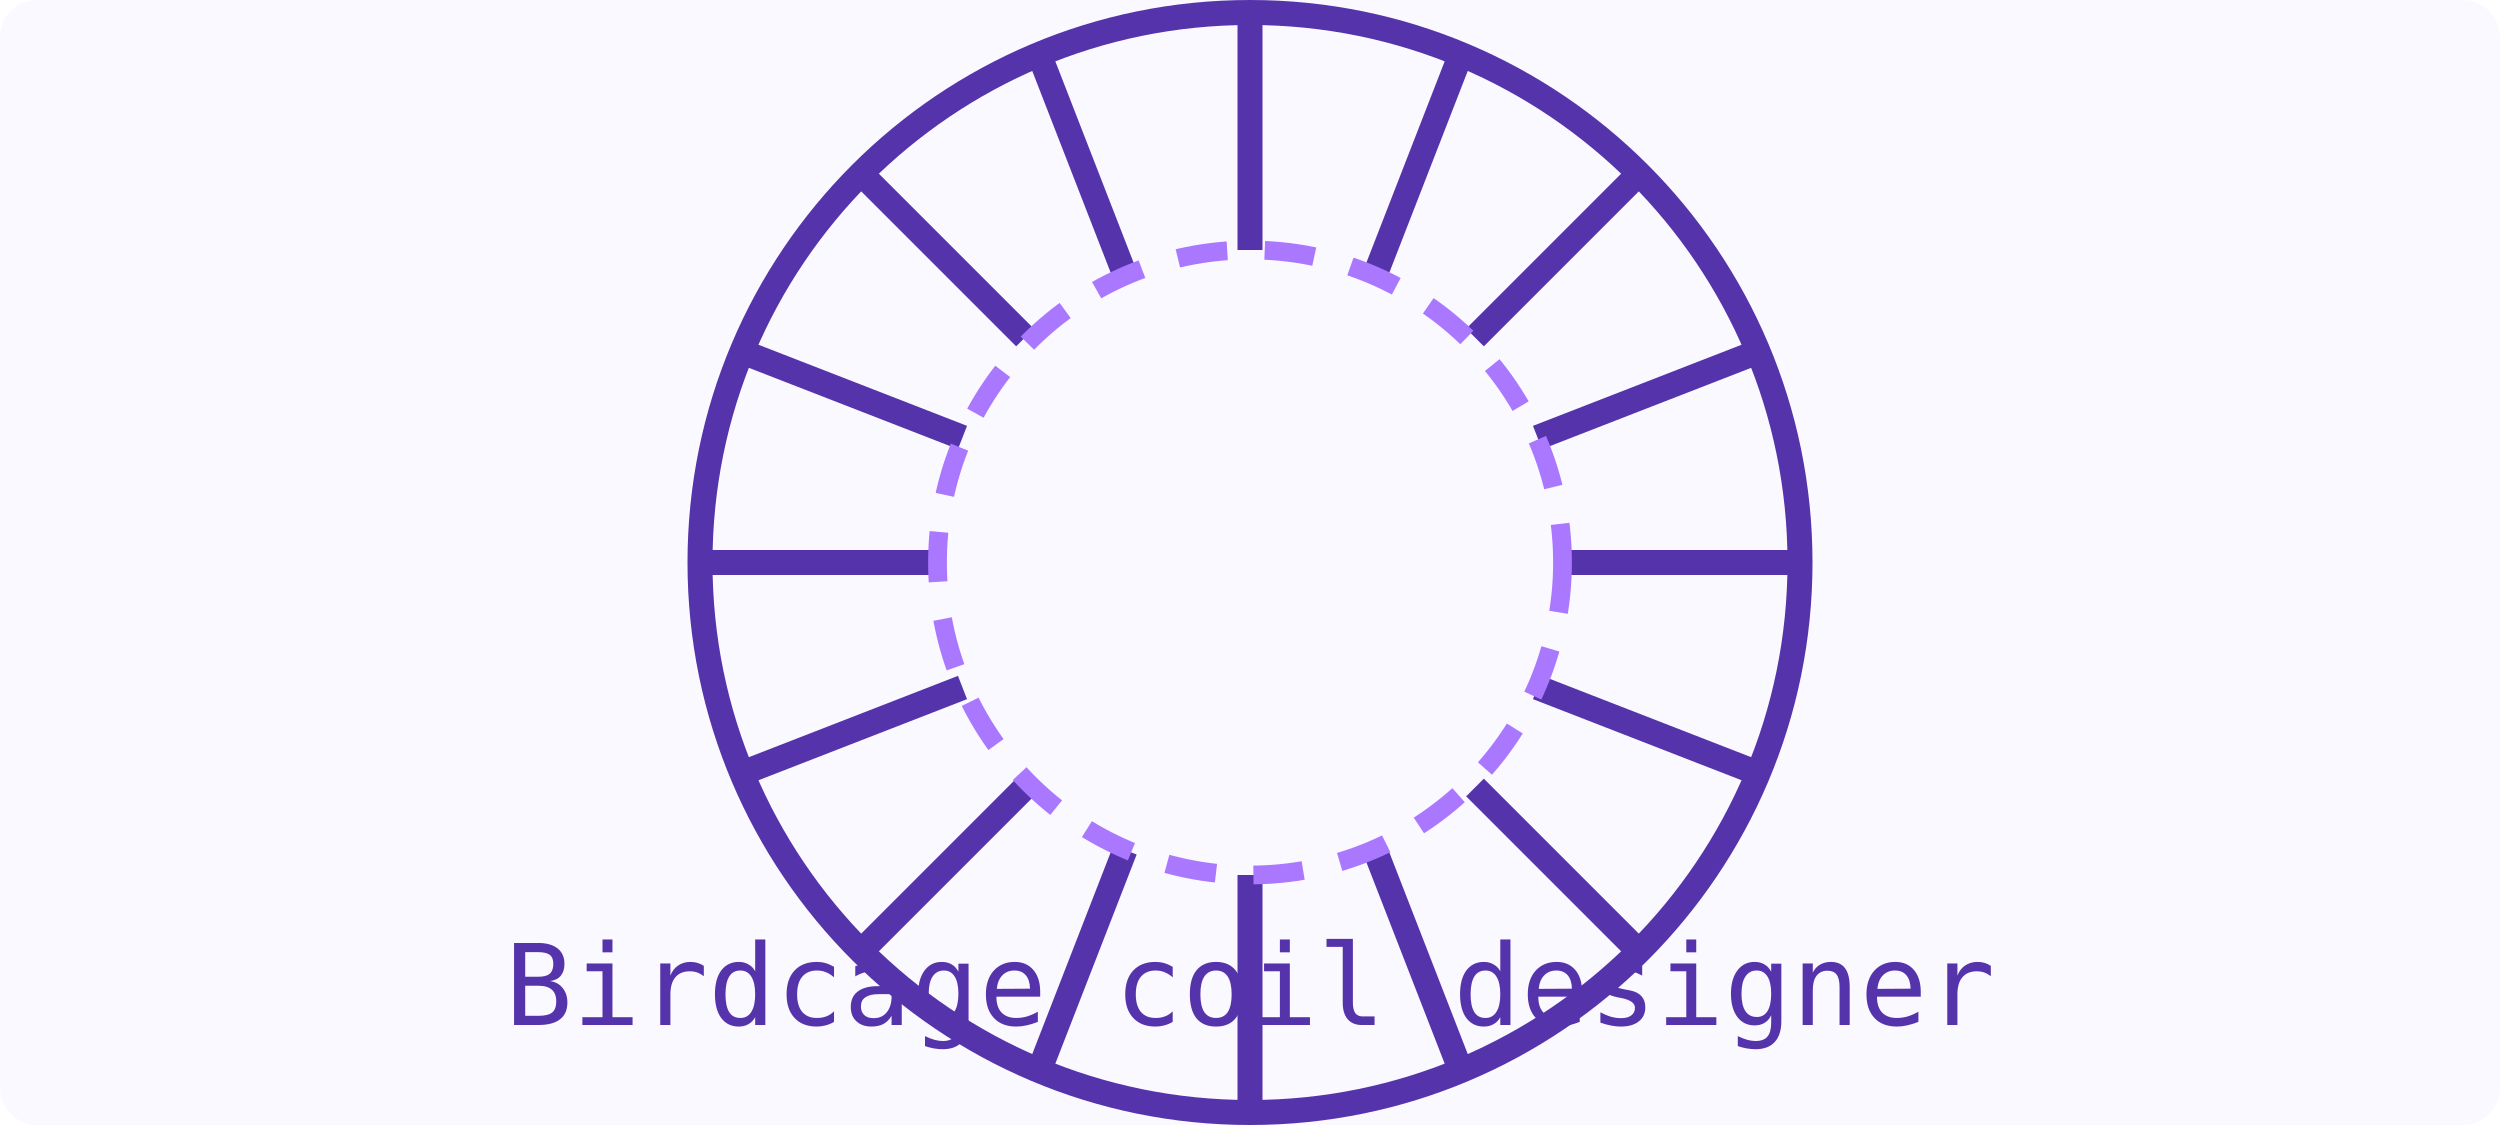
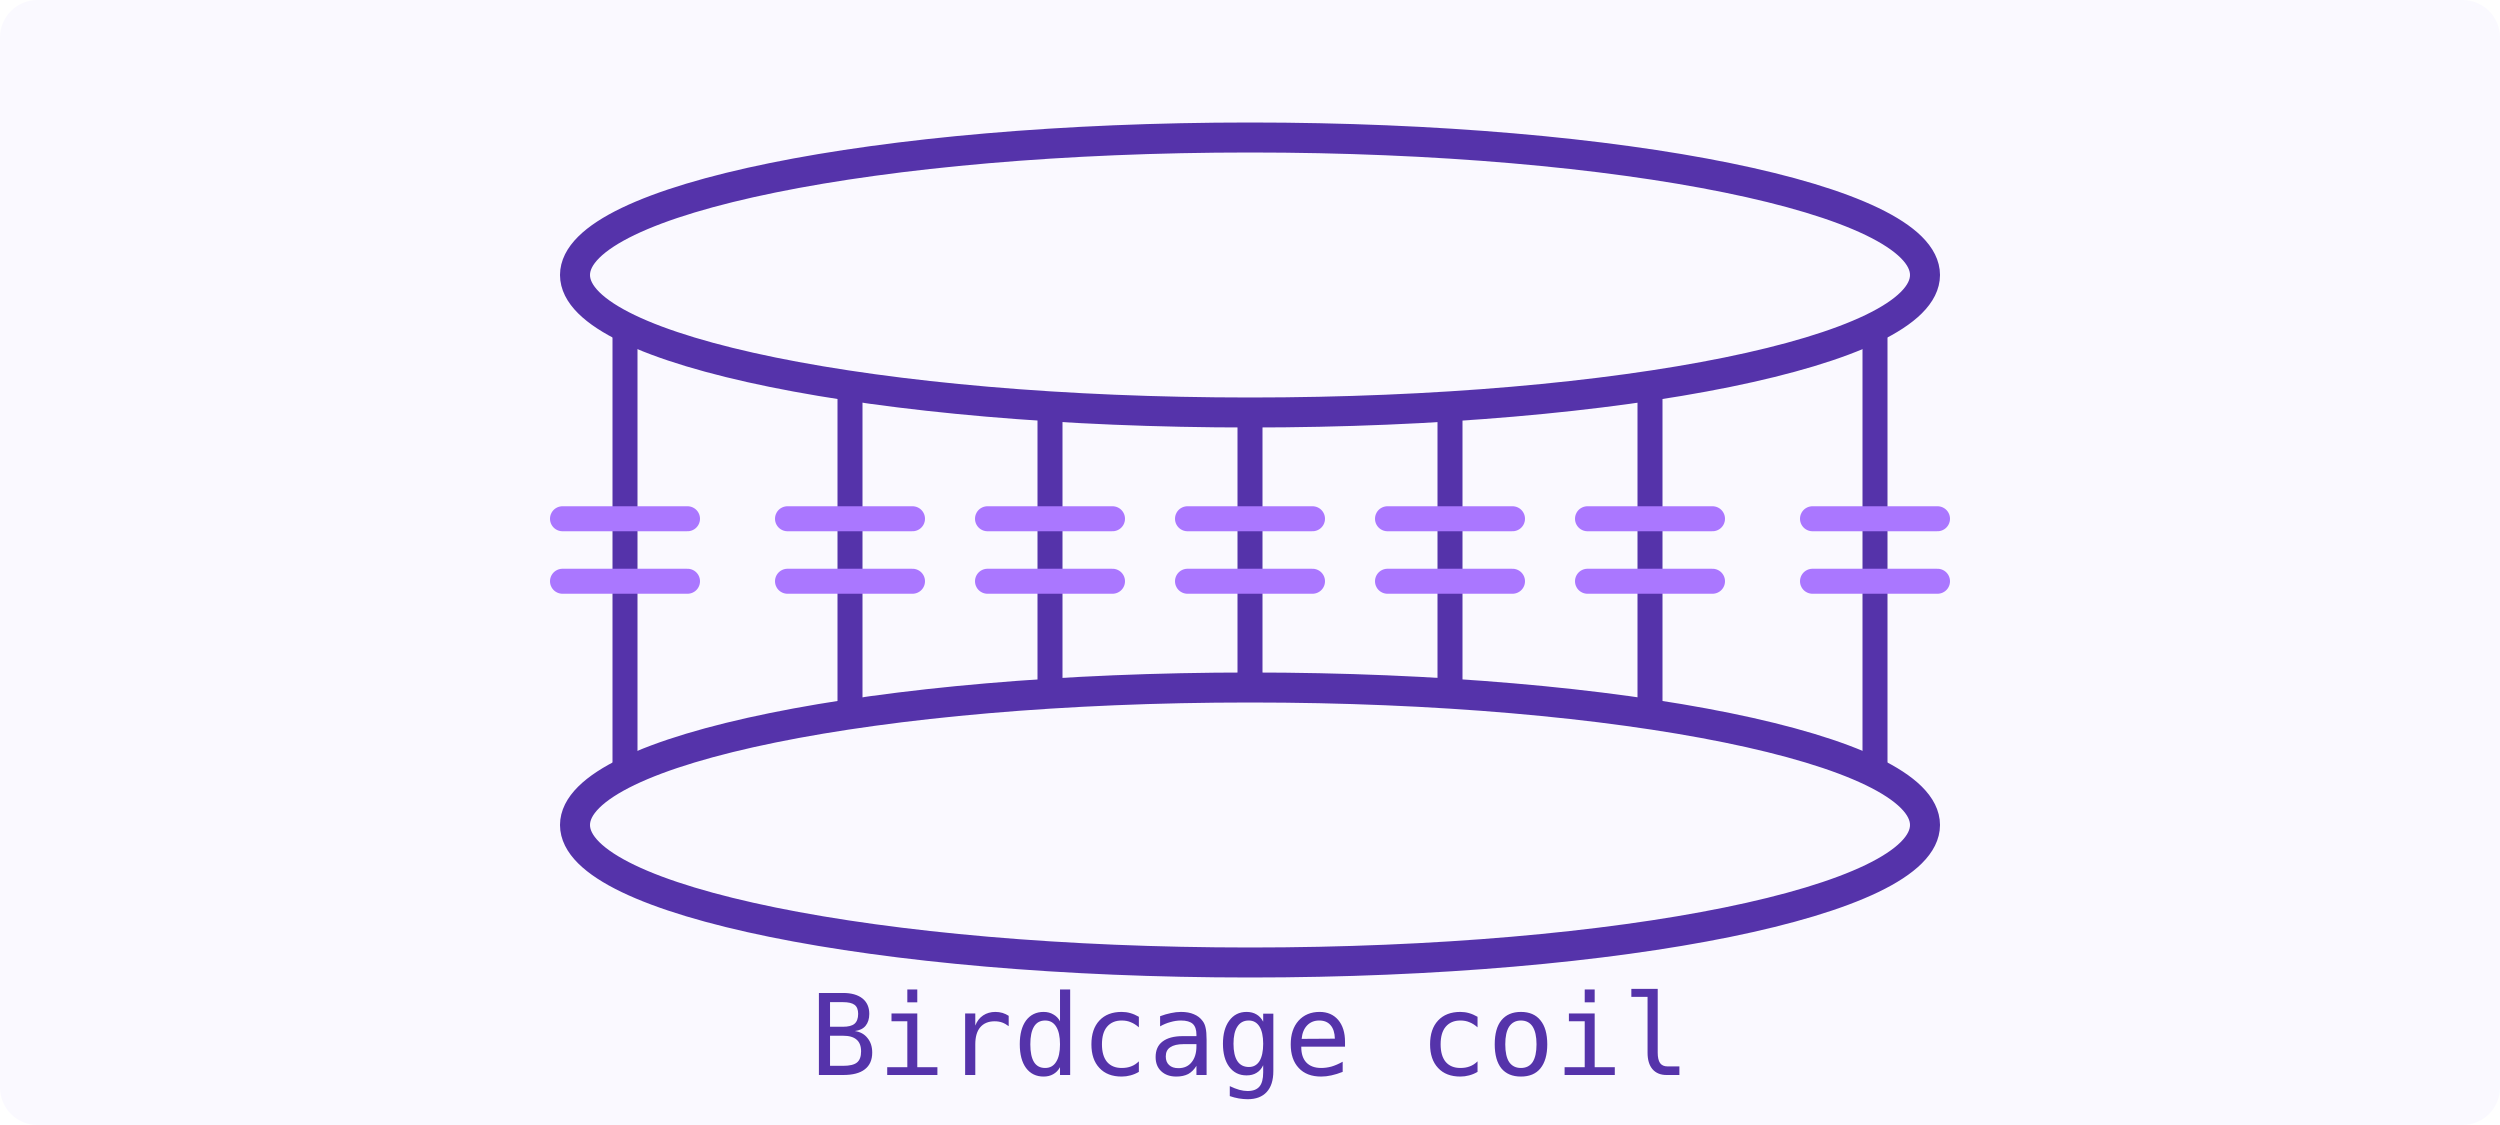
<svg xmlns="http://www.w3.org/2000/svg" width="200" height="90" viewBox="0 0 200 90">
  <rect width="200" height="90" fill="#faf9ff" rx="3" />
-   <line x1="144" y1="45" x2="125" y2="45" stroke="#5533aa" stroke-width="2" />
-   <line x1="141" y1="62" x2="123" y2="55" stroke="#5533aa" stroke-width="2" />
-   <line x1="131" y1="76" x2="118" y2="63" stroke="#5533aa" stroke-width="2" />
-   <line x1="117" y1="86" x2="110" y2="68" stroke="#5533aa" stroke-width="2" />
-   <line x1="100" y1="89" x2="100" y2="70" stroke="#5533aa" stroke-width="2" />
-   <line x1="83" y1="86" x2="90" y2="68" stroke="#5533aa" stroke-width="2" />
-   <line x1="69" y1="76" x2="82" y2="63" stroke="#5533aa" stroke-width="2" />
-   <line x1="59" y1="62" x2="77" y2="55" stroke="#5533aa" stroke-width="2" />
-   <line x1="56" y1="45" x2="75" y2="45" stroke="#5533aa" stroke-width="2" />
-   <line x1="59" y1="28" x2="77" y2="35" stroke="#5533aa" stroke-width="2" />
-   <line x1="69" y1="14" x2="82" y2="27" stroke="#5533aa" stroke-width="2" />
-   <line x1="83" y1="4" x2="90" y2="22" stroke="#5533aa" stroke-width="2" />
-   <line x1="100" y1="1" x2="100" y2="20" stroke="#5533aa" stroke-width="2" />
-   <line x1="117" y1="4" x2="110" y2="22" stroke="#5533aa" stroke-width="2" />
-   <line x1="131" y1="14" x2="118" y2="27" stroke="#5533aa" stroke-width="2" />
-   <line x1="141" y1="28" x2="123" y2="35" stroke="#5533aa" stroke-width="2" />
-   <circle cx="100" cy="45" r="44" fill="none" stroke="#5533aa" stroke-width="2" />
-   <circle cx="100" cy="45" r="25" fill="none" stroke="#AA77FF" stroke-width="1.5" stroke-dasharray="4,3" />
-   <text x="100" y="82" text-anchor="middle" font-family="monospace" font-size="9" fill="#5533aa">Birdcage coil designer</text>
+   <ellipse cx="100" cy="22" rx="54" ry="11" fill="none" stroke="#5533aa" stroke-width="2.4" />
+   <ellipse cx="100" cy="66" rx="54" ry="11" fill="none" stroke="#5533aa" stroke-width="2.4" />
+   <g stroke="#5533aa" stroke-width="2" stroke-linecap="round">
+     <line x1="50" y1="26.2" x2="50" y2="61.9" />
+     <line x1="68" y1="30.9" x2="68" y2="57.1" />
+     <line x1="84" y1="32.5" x2="84" y2="55.5" />
+     <line x1="100" y1="33" x2="100" y2="55" />
+     <line x1="116" y1="32.5" x2="116" y2="55.5" />
+     <line x1="132" y1="30.9" x2="132" y2="57.1" />
+     <line x1="150" y1="26.2" x2="150" y2="61.9" />
+   </g>
+   <g stroke="#AA77FF" stroke-width="2" stroke-linecap="round">
+     <line x1="45" y1="41.5" x2="55" y2="41.5" />
+     <line x1="45" y1="46.5" x2="55" y2="46.5" />
+     <line x1="63" y1="41.5" x2="73" y2="41.5" />
+     <line x1="63" y1="46.5" x2="73" y2="46.5" />
+     <line x1="79" y1="41.5" x2="89" y2="41.5" />
+     <line x1="79" y1="46.5" x2="89" y2="46.5" />
+     <line x1="95" y1="41.5" x2="105" y2="41.5" />
+     <line x1="95" y1="46.5" x2="105" y2="46.5" />
+     <line x1="111" y1="41.5" x2="121" y2="41.5" />
+     <line x1="111" y1="46.5" x2="121" y2="46.5" />
+     <line x1="127" y1="41.5" x2="137" y2="41.5" />
+     <line x1="127" y1="46.5" x2="137" y2="46.5" />
+     <line x1="145" y1="41.5" x2="155" y2="41.5" />
+     <line x1="145" y1="46.5" x2="155" y2="46.5" />
+   </g>
+   <text x="100" y="86" text-anchor="middle" font-family="monospace" font-size="9" fill="#5533aa">Birdcage coil</text>
</svg>
